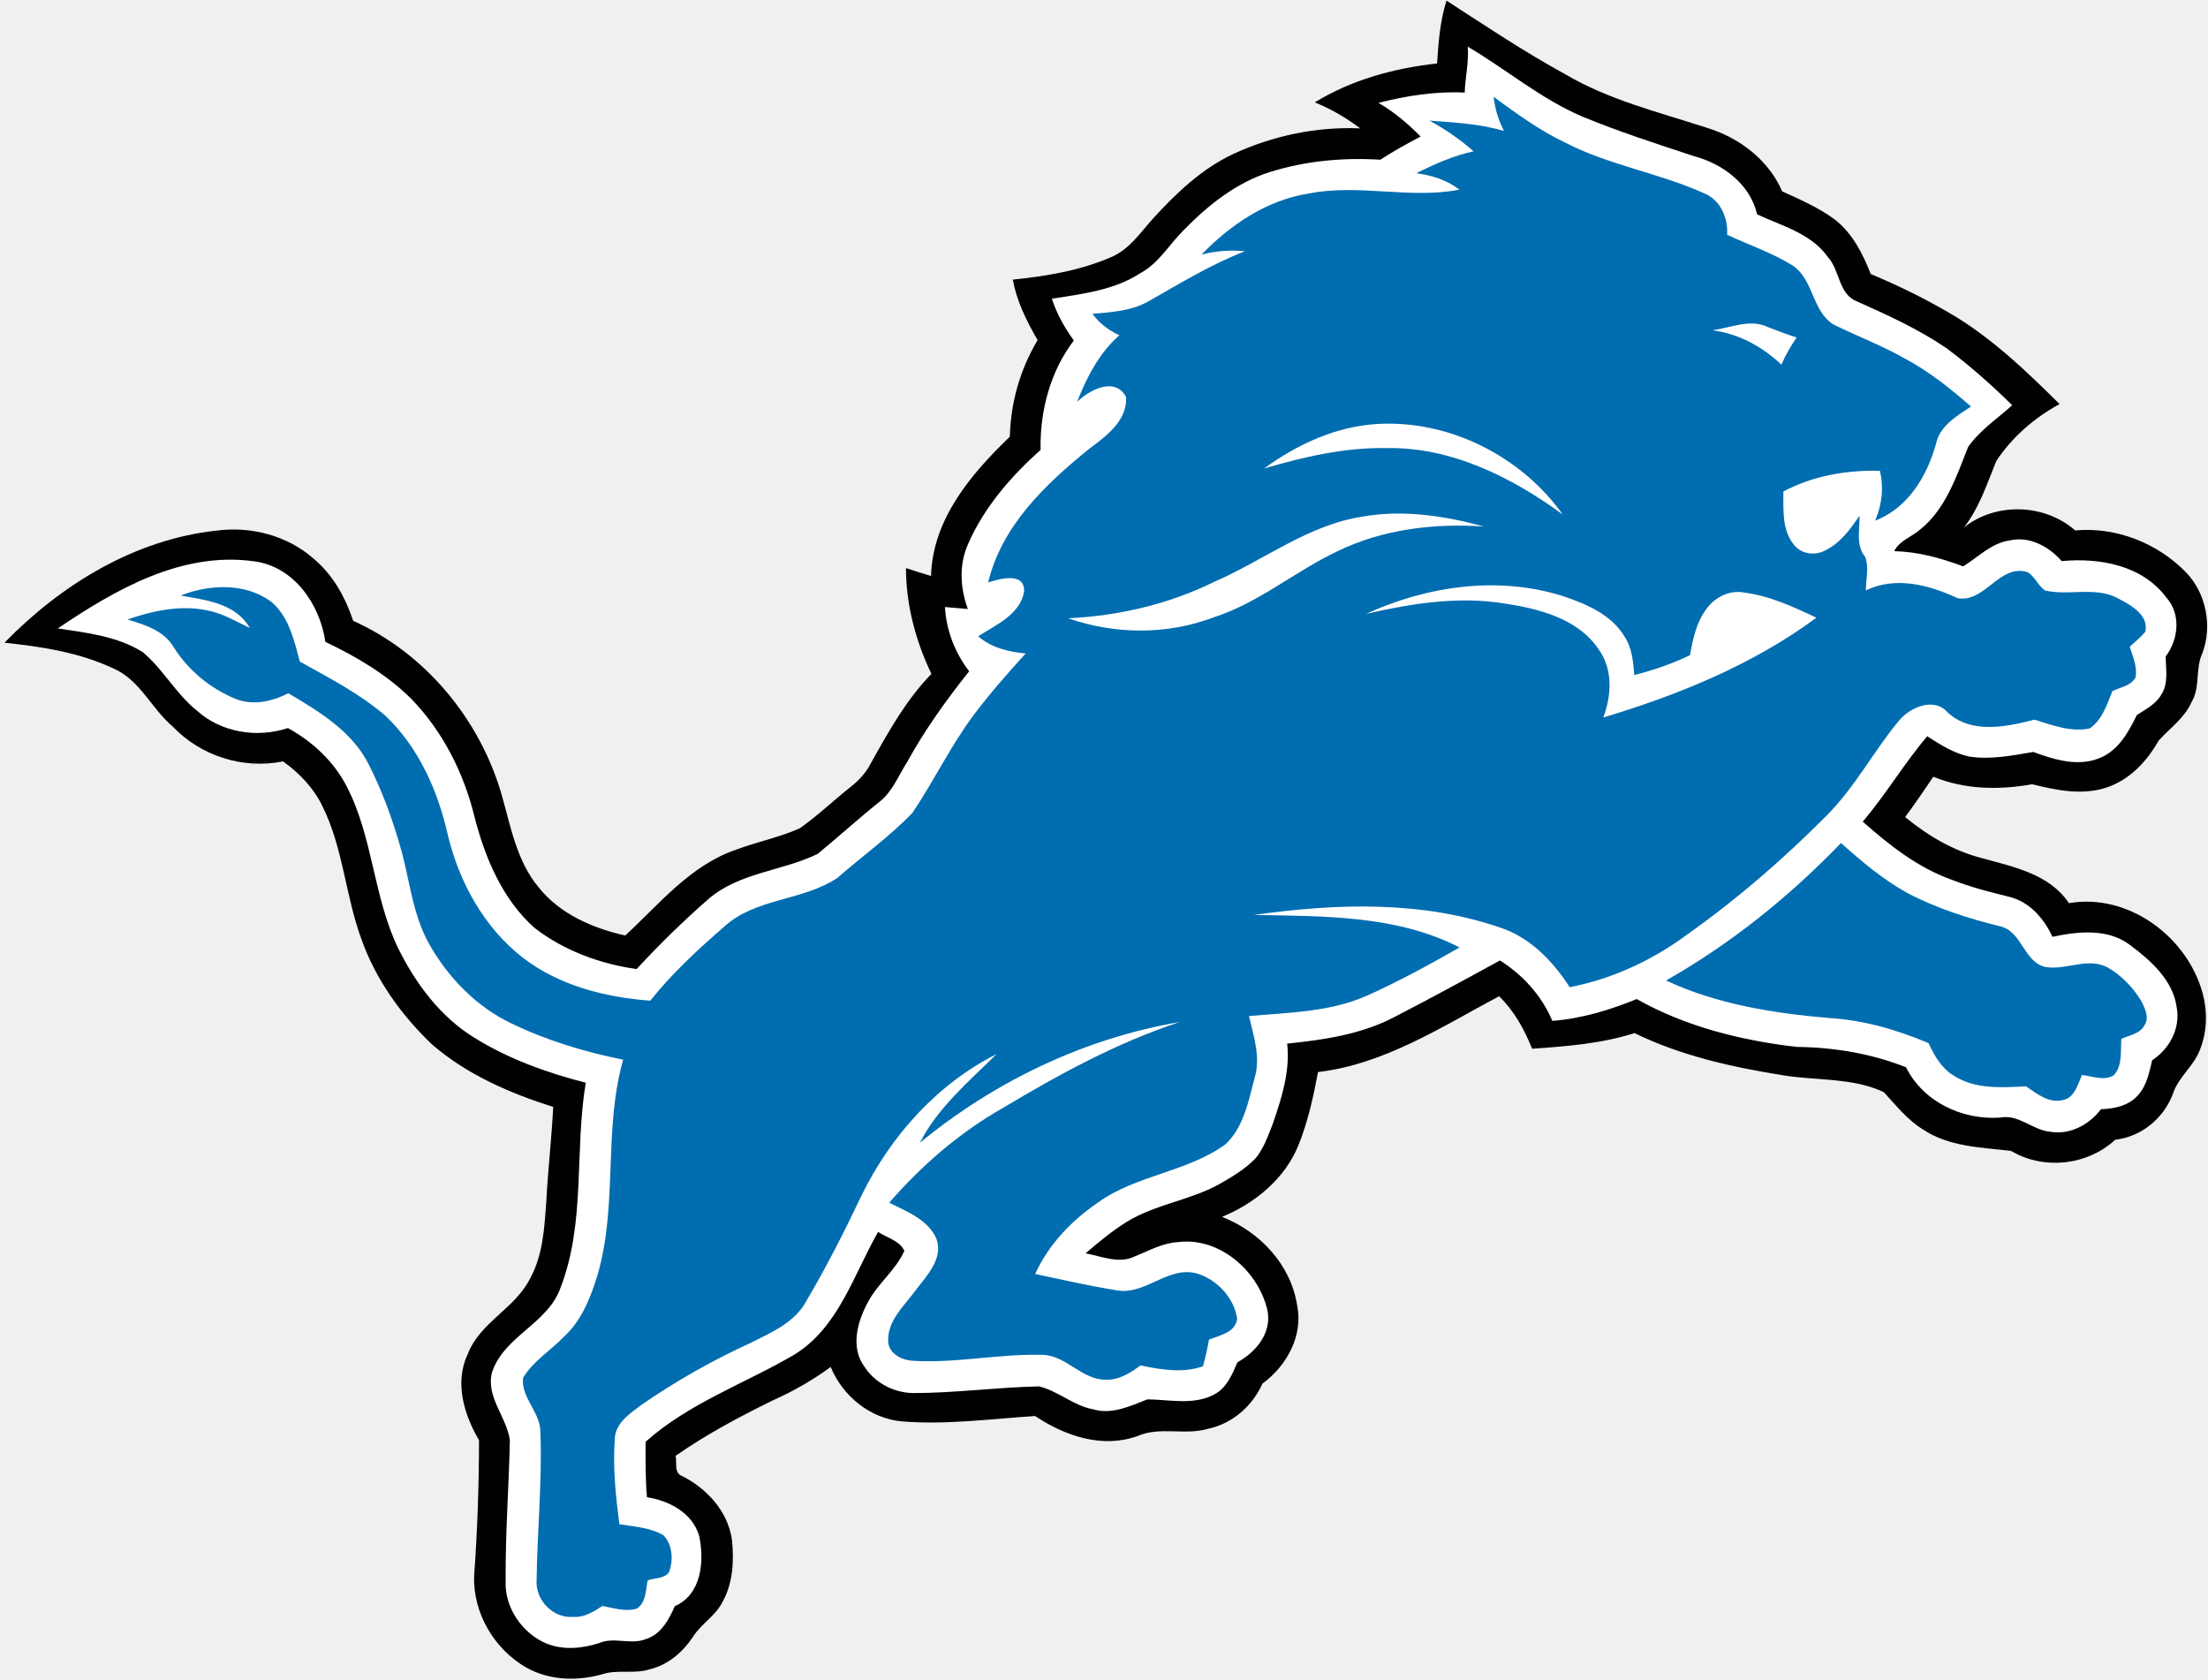
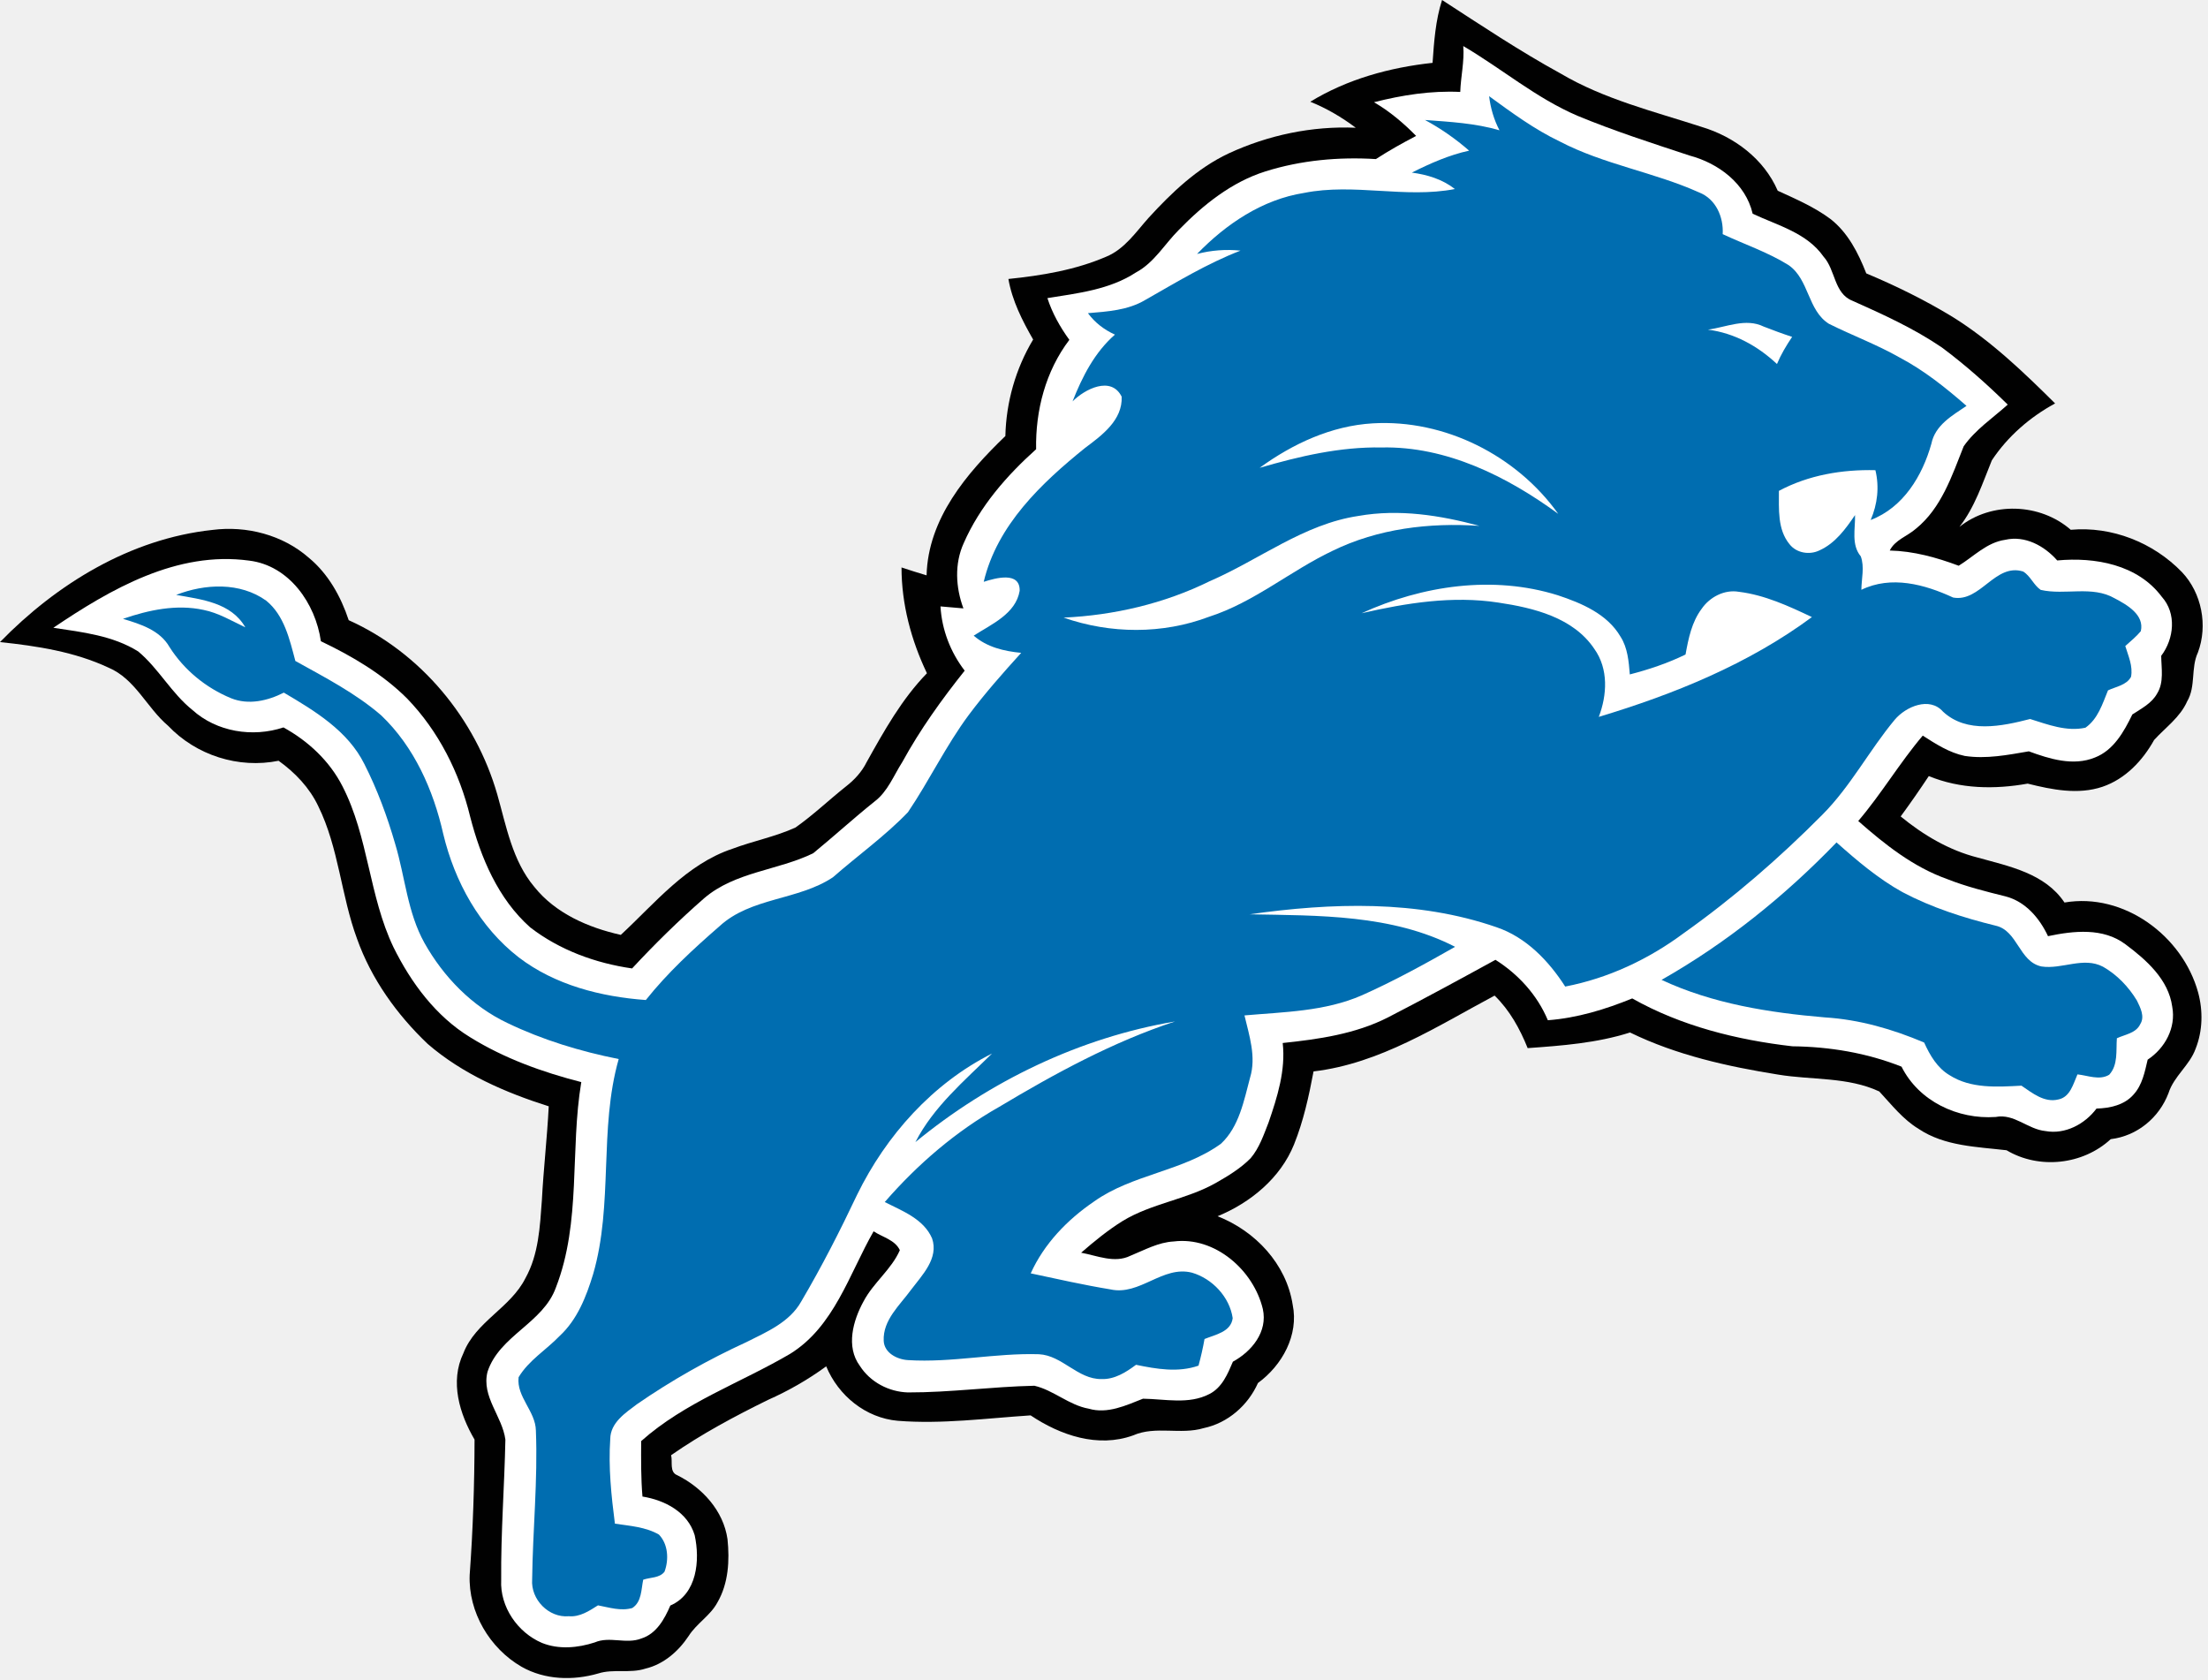
- <svg xmlns="http://www.w3.org/2000/svg" version="1.1" x="0px" y="0px" width="489px" height="372px" viewBox="-0.99 -0.14 489 372" enable-background="new -0.99 -0.14 489 372" xml:space="preserve">
+ <svg xmlns="http://www.w3.org/2000/svg" version="1.1" x="0px" y="0px" viewBox="0 0 489 372" preserveAspectRatio="xMidYMid meet" enable-background="new 0 0 489 372" xml:space="preserve">
  <defs>
</defs>
  <path fill="#010101" d="M319.37,0c8.62,5.59,17.18,11.31,26.199,16.25c9.671,5.73,20.69,8.41,31.28,11.85  c7.24,2.17,13.811,7.09,16.86,14.14c4.01,1.83,8.109,3.6,11.67,6.25c3.89,3.03,6.18,7.55,7.939,12.05  c6.601,2.77,13.051,5.94,19.171,9.67c8.42,5.25,15.64,12.17,22.649,19.13c-5.57,3.02-10.51,7.31-14.01,12.6  c-2.061,5.05-3.76,10.36-7.17,14.73c7.09-5.65,17.85-5.28,24.649,0.65c9.12-0.82,18.301,2.83,24.631,9.38  c4.39,4.64,5.76,11.83,3.529,17.79c-1.609,3.44-0.42,7.51-2.39,10.84c-1.561,3.53-4.8,5.771-7.311,8.54  c-2.55,4.58-6.38,8.64-11.439,10.36c-5.42,1.82-11.2,0.64-16.561-0.7c-7.319,1.31-14.939,1.2-21.899-1.67  c-2.01,3.03-4.08,6.01-6.23,8.94c5.011,4.11,10.71,7.5,17.04,9.1c6.99,1.95,14.9,3.479,19.24,9.96c13.17-2.26,26.17,7.41,29.6,19.93  c1.101,4.061,1.011,8.49-0.55,12.42c-1.319,3.71-4.819,6.091-6.02,9.87c-2.07,5.45-6.96,9.49-12.79,10.181  c-6.16,5.699-15.86,6.75-23.07,2.46c-6.59-0.771-13.729-0.891-19.47-4.73c-3.49-2.11-5.99-5.36-8.72-8.29  c-6.99-3.26-14.921-2.5-22.36-3.729c-11.25-1.801-22.55-4.311-32.84-9.33c-7.33,2.34-15.05,2.92-22.67,3.46  c-1.721-4.28-3.98-8.391-7.32-11.63c-12.77,6.81-25.41,15.06-40.1,16.79c-1.03,5.479-2.23,10.979-4.32,16.17  c-3,7.449-9.64,12.899-16.93,15.899c8.35,3.28,15.229,10.561,16.63,19.601c1.39,6.72-2.351,13.439-7.69,17.33  c-2.2,4.949-6.67,8.869-12.02,9.989c-5.12,1.54-10.65-0.569-15.62,1.61c-7.81,2.83-16.12-0.02-22.71-4.43  c-9.79,0.64-19.61,1.979-29.42,1.199c-7.11-0.63-13.15-5.56-15.85-12.06c-4.02,2.95-8.37,5.43-12.92,7.45  c-7.38,3.63-14.67,7.52-21.43,12.229c0.38,1.45-0.42,3.73,1.36,4.431c5.55,2.76,10.23,7.859,11.13,14.16  c0.49,4.72,0.22,9.77-2.21,13.979c-1.57,2.96-4.64,4.68-6.41,7.49c-2.25,3.38-5.53,6.25-9.55,7.2c-3.41,1.119-7.07,0-10.47,1.08  c-5.57,1.609-11.82,1.43-16.95-1.48c-7.08-4.08-11.83-12.11-11.51-20.34c0.73-9.97,1.06-20,1.08-29.98  c-3.34-5.699-5.5-12.819-2.47-19.13c2.72-7.02,10.46-10.03,13.75-16.63c2.92-5.24,3.2-11.38,3.63-17.22  c0.36-6.95,1.17-13.87,1.52-20.82c-9.61-3.04-19.12-7.17-26.81-13.82c-6.81-6.479-12.48-14.369-15.64-23.27  c-3.55-9.59-4.04-20.13-8.59-29.37c-1.94-4.1-5.13-7.44-8.79-10.06c-8.86,1.8-18.25-1.21-24.46-7.74  c-4.71-3.98-7.27-10.37-13.18-12.87c-7.52-3.53-15.86-4.81-24.06-5.67c12.56-12.89,28.89-22.9,47.06-24.84  c7.56-0.97,15.56,1.1,21.33,6.16c4.31,3.56,7.1,8.58,8.84,13.83c15.99,7.18,28.08,21.81,32.9,38.57c2.01,7.06,3.34,14.7,8.21,20.49  c4.71,5.89,11.96,9.02,19.15,10.63c7.6-7.04,14.53-15.67,24.69-19.06c4.6-1.73,9.5-2.67,13.99-4.71c3.93-2.77,7.42-6.11,11.18-9.1  c1.87-1.45,3.5-3.21,4.56-5.34c3.88-6.95,7.79-13.98,13.38-19.73c-3.49-7.3-5.63-15.3-5.63-23.43c1.84,0.61,3.69,1.2,5.55,1.75  c0.33-12.57,8.86-22.58,17.45-30.85c0.17-7.51,2.28-14.92,6.15-21.37c-2.41-4.2-4.64-8.59-5.48-13.41  c7.4-0.76,14.86-1.99,21.72-4.96c4.03-1.68,6.52-5.44,9.32-8.57c5.14-5.62,10.79-11.02,17.77-14.29c8.75-4.05,18.47-6.09,28.12-5.67  c-3.1-2.33-6.47-4.31-10.07-5.76c8.17-5,17.61-7.59,27.08-8.61C317.59,9.24,317.92,4.5,319.37,0L319.37,0z" />
  <path fill="#FFFFFF" d="M324.069,10.2c8.5,4.99,16.15,11.53,25.29,15.44c8.11,3.36,16.471,6.05,24.811,8.8  c6.39,1.7,12.43,6.18,13.99,12.89c5.51,2.59,12.01,4.23,15.689,9.49c2.67,2.93,2.3,8.16,6.4,9.78c6.8,3.03,13.609,6.13,19.79,10.33  c5.17,3.85,10.01,8.14,14.609,12.67c-3.319,2.98-7.159,5.53-9.75,9.22c-2.6,6.52-4.93,13.7-10.609,18.28  c-1.88,1.65-4.601,2.45-5.771,4.81c5.28,0.13,10.351,1.53,15.271,3.37c3.34-2.05,6.22-5.16,10.29-5.74  c4.39-1.02,8.689,1.34,11.529,4.57c8.37-0.78,17.83,0.9,23.16,8.05c3.311,3.68,2.721,9.3-0.13,13.07  c0.021,2.77,0.65,5.85-0.899,8.34c-1.2,2.19-3.49,3.33-5.49,4.64c-1.86,3.81-4.141,7.94-8.32,9.55c-4.78,1.94-10.01,0.31-14.61-1.38  c-4.67,0.8-9.439,1.74-14.18,1.02c-3.43-0.71-6.41-2.64-9.31-4.5c-5.12,6.03-9.15,12.89-14.29,18.91  c5.89,5.19,12.189,10.189,19.67,12.85c4.21,1.67,8.609,2.76,12.99,3.851c4.409,1.159,7.5,4.819,9.369,8.8  c5.671-1.19,12.2-1.92,17.15,1.8c4.61,3.44,9.54,7.78,10.36,13.82c0.87,4.67-1.59,9.18-5.44,11.729c-0.64,2.7-1.18,5.59-3.12,7.72  c-2.04,2.341-5.24,3.03-8.21,3.11c-2.59,3.45-6.93,5.771-11.3,4.98c-3.93-0.38-6.92-3.931-11.04-3.12  c-8.38,0.58-17.01-3.471-20.84-11.141c-7.68-3.05-15.93-4.42-24.17-4.51c-12.28-1.41-24.65-4.49-35.47-10.6  c-5.98,2.439-12.221,4.34-18.69,4.83c-2.33-5.57-6.521-10.17-11.6-13.38c-7.9,4.329-15.801,8.63-23.801,12.75  c-7.22,3.68-15.359,4.84-23.319,5.67c0.68,6.04-1.19,11.96-3.13,17.6c-1.08,2.74-2.04,5.64-3.971,7.91  c-2.239,2.27-4.989,3.93-7.729,5.49c-6.521,3.68-14.24,4.52-20.641,8.43c-3.28,2.04-6.26,4.49-9.169,7.01  c3.55,0.65,7.41,2.41,10.919,0.67c3.11-1.26,6.15-2.979,9.58-3.16c9.17-1.149,17.69,6.381,19.74,14.96  c1.12,5.051-2.47,9.391-6.63,11.66c-1.15,2.721-2.4,5.74-5.2,7.16c-4.56,2.38-9.84,1.101-14.71,1.04  c-3.79,1.49-7.87,3.43-12.02,2.21c-4.38-0.78-7.78-4.1-12.03-5.08c-9.34,0.2-18.65,1.5-28,1.48c-4.23-0.12-8.35-2.28-10.65-5.87  c-3.16-4.271-1.51-10.08,0.83-14.33c2.17-4.11,6.17-7.05,8.02-11.3c-1.07-2.29-3.84-2.87-5.81-4.181  c-5.41,9.45-8.74,21.141-18.53,27.16c-10.97,6.431-23.32,10.71-32.95,19.3c-0.02,4.091-0.06,8.19,0.29,12.28  c4.94,0.79,10.03,3.431,11.56,8.55c1.21,5.54,0.55,13.03-5.39,15.58c-1.29,3-3.08,6.261-6.42,7.301  c-3.35,1.329-7.01-0.561-10.32,0.869c-3.75,1.221-7.94,1.61-11.67,0.12c-5.41-2.29-9.35-8.01-9.05-13.95  c-0.09-10.369,0.72-20.72,0.93-31.079c-0.67-5.15-5.34-9.521-3.96-15.011c2.64-8.06,12.32-10.76,15.15-18.68  c5.65-14.53,3.09-30.39,5.62-45.48c-8.58-2.199-17.05-5.239-24.61-9.93c-7.6-4.64-13.09-12.06-16.98-19.93  c-5.44-11.34-5.53-24.45-11.3-35.65c-2.85-5.6-7.6-10.03-13.07-13.03c-6.82,2.26-14.79,1-20.18-3.88  c-4.63-3.71-7.45-9.15-11.98-12.94c-5.6-3.52-12.39-4.28-18.8-5.25c12.73-8.6,27.39-17.06,43.37-14.87  c8.87,1.08,14.69,9.51,15.88,17.85c6.91,3.3,13.63,7.24,19.08,12.67c6.97,7.21,11.62,16.45,13.97,26.15  c2.33,9.05,6.18,18.23,13.31,24.55c6.5,5.021,14.47,7.931,22.56,9.09c5.06-5.449,10.38-10.67,15.98-15.56  c6.83-5.85,16.31-6.14,24.12-9.94c4.58-3.75,8.96-7.75,13.58-11.45c2.94-2.21,4.25-5.77,6.18-8.78c3.93-7.17,8.7-13.82,13.8-20.21  c-3.15-4.11-5.06-9.05-5.36-14.23c1.69,0.15,3.38,0.3,5.08,0.44c-1.72-4.62-2.01-9.88,0.06-14.44c3.55-8.12,9.5-14.95,16.04-20.81  c-0.16-8.6,2.11-17.31,7.36-24.22c-2.05-2.83-3.78-5.9-4.86-9.24c6.72-1.08,13.79-1.87,19.62-5.69c4.05-2.17,6.33-6.28,9.49-9.42  c5.399-5.55,11.689-10.6,19.17-12.95c7.89-2.48,16.24-3.24,24.47-2.73c2.87-1.87,5.87-3.54,8.91-5.13c-2.8-2.85-5.87-5.45-9.33-7.46  c6.24-1.59,12.65-2.59,19.1-2.28C323.51,16.96,324.34,13.59,324.069,10.2L324.069,10.2z" />
  <path fill="#006DB0" d="M329.79,21.3c5.01,3.64,10.029,7.35,15.649,10.03c9.761,5.1,20.83,6.78,30.83,11.271  c3.73,1.44,5.471,5.45,5.25,9.25c4.87,2.28,10.04,4.01,14.61,6.87c4.56,3.17,4.189,10.01,8.91,12.98c5.17,2.58,10.63,4.6,15.67,7.47  c5.41,2.85,10.22,6.7,14.81,10.71c-3.18,2.15-6.95,4.27-7.779,8.38c-2,7.12-6.221,14.14-13.45,16.89c1.51-3.49,1.95-7.31,1.05-11.03  c-7.36-0.18-14.83,1.08-21.37,4.58c0.021,3.99-0.36,8.52,2.35,11.81c1.54,1.98,4.471,2.45,6.671,1.35c3.47-1.57,5.77-4.75,7.84-7.8  c0.08,3.04-0.88,6.56,1.27,9.14c0.87,2.35,0.15,4.96,0.13,7.41c6.61-3.22,14.021-1.21,20.32,1.71c6.04,1.12,9.29-7.7,15.51-5.76  c1.641,1,2.32,3.01,3.891,4.07c5.42,1.24,11.369-1.03,16.409,1.88c2.7,1.42,6.601,3.64,5.761,7.26c-1.021,1.23-2.271,2.23-3.44,3.29  c0.67,2.21,1.73,4.46,1.27,6.83c-1.02,1.86-3.35,2.16-5.1,2.99c-1.22,2.98-2.229,6.34-5,8.27c-4.18,0.91-8.32-0.7-12.25-1.93  c-6.26,1.61-14.03,3.26-19.29-1.63c-2.97-3.39-8.229-1.13-10.689,1.79c-5.65,6.78-9.78,14.78-16.051,21.06  c-9.479,9.55-19.689,18.41-30.67,26.2c-7.779,5.79-16.72,9.989-26.26,11.83c-3.66-5.7-8.67-10.94-15.24-13.15  c-17.56-6.08-36.529-5.41-54.68-2.85c15.33,0.29,31.54,0,45.54,7.199c-6.74,3.83-13.55,7.58-20.63,10.73  c-8.19,3.59-17.271,3.69-26.021,4.46c1.061,4.49,2.641,9.17,1.24,13.78c-1.359,5.1-2.42,10.859-6.43,14.62  c-8.47,6.159-19.65,6.75-28.17,12.84c-5.89,4.02-11.021,9.33-13.98,15.88c5.87,1.25,11.73,2.58,17.65,3.55  c6.51,1.46,11.57-5.36,18.06-3.7c4.5,1.311,8.34,5.38,9.021,10.07c-0.391,3.08-3.88,3.65-6.24,4.62c-0.35,1.99-0.8,3.96-1.33,5.899  c-4.52,1.58-9.29,0.75-13.84-0.189c-2.23,1.66-4.74,3.26-7.64,3.16c-5.27,0.08-8.68-5.24-13.86-5.5c-9.69-0.3-19.32,1.92-29.01,1.3  c-2.4-0.14-5.25-1.58-5.37-4.271c-0.21-4.609,3.56-7.869,6.05-11.29c2.44-3.25,6.19-6.949,4.66-11.399  c-1.87-4.311-6.58-6.061-10.48-8.04c7.24-8.33,15.72-15.64,25.35-21.08c12.39-7.41,25.18-14.38,38.94-18.91  c-21.08,3.58-41.01,13.17-57.5,26.72c4-7.81,10.83-13.56,16.97-19.619c-13.16,6.619-23.44,18.119-29.87,31.25  c-3.81,8.05-7.87,16-12.39,23.67c-2.57,4.59-7.64,6.729-12.12,8.979c-8.46,3.88-16.6,8.47-24.26,13.76  c-2.57,1.94-5.87,4.08-5.91,7.7c-0.43,6.25,0.23,12.55,1.03,18.75c3.3,0.5,6.8,0.71,9.75,2.42c2.05,2.12,2.23,5.55,1.24,8.21  c-1.08,1.44-3.16,1.24-4.72,1.78c-0.46,2.17-0.32,4.91-2.42,6.271c-2.53,0.729-5.11-0.12-7.6-0.591c-1.95,1.24-4.03,2.62-6.46,2.41  c-4.45,0.391-8.44-3.72-8.12-8.13c0.14-11,1.27-21.99,0.83-32.99c-0.08-4.3-4.33-7.46-3.83-11.8c2.23-3.75,6.12-6.05,9.09-9.149  c3.91-3.61,5.91-8.721,7.42-13.7c4.51-15.511,1.24-32.101,5.66-47.62c-8.5-1.69-16.86-4.23-24.67-7.99  c-7.84-3.71-14.14-10.22-18.35-17.72c-3.77-6.75-4.28-14.601-6.47-21.89c-1.76-6.09-3.97-12.081-6.84-17.73  c-3.66-7.37-11-11.78-17.83-15.81c-3.58,1.82-7.83,2.8-11.69,1.24c-5.55-2.29-10.39-6.24-13.62-11.32  c-2.14-3.76-6.44-5.09-10.32-6.26c5.7-1.96,11.85-3.28,17.84-1.98c3.32,0.66,6.24,2.44,9.26,3.86c-3.15-5.49-9.71-6.18-15.32-7.18  c6.37-2.5,14.18-2.86,19.95,1.28c4.01,3.26,5.18,8.59,6.45,13.35c6.55,3.64,13.31,7.12,19.01,12.04  c7.31,6.96,11.56,16.56,13.75,26.29c2.53,10.55,8.05,20.601,16.72,27.311c8.02,6.13,18.21,8.72,28.14,9.439  c4.8-6.03,10.49-11.28,16.3-16.33c6.96-6.43,17.47-5.729,25.13-10.85c5.51-4.83,11.54-9.12,16.62-14.41  c4.74-7.01,8.41-14.73,13.48-21.55c3.59-4.8,7.57-9.3,11.6-13.74c-3.78-0.36-7.59-1.25-10.52-3.81c3.91-2.51,9.33-4.83,10.18-9.93  c0.11-4.37-5.35-2.82-7.96-1.99c2.98-12.58,12.78-21.85,22.47-29.67c3.72-2.77,8.31-6.15,8.081-11.33  c-2.33-4.68-8.181-1.67-10.88,1.05c2.15-5.47,4.89-10.86,9.39-14.79c-2.37-1.07-4.44-2.65-5.98-4.75c4.33-0.36,8.87-0.64,12.7-2.93  c6.89-3.91,13.67-8.06,21.09-10.92c-3.229-0.33-6.479-0.09-9.63,0.74c6.41-6.62,14.46-12.07,23.71-13.52  c11.07-2.22,22.37,1.27,33.4-0.86c-2.76-2.17-6.12-3.18-9.54-3.64c4.06-2.03,8.229-3.89,12.689-4.86c-3-2.62-6.27-4.9-9.77-6.79  c5.54,0.41,11.13,0.71,16.49,2.28C330.85,26.49,330.109,23.93,329.79,21.3L329.79,21.3z" />
  <path fill="#FFFFFF" d="M378.25,73c4.06-0.55,8.38-2.63,12.35-0.68c2.08,0.81,4.18,1.59,6.3,2.28c-1.29,1.91-2.47,3.89-3.359,6.01  C389.279,76.61,384.1,73.75,378.25,73L378.25,73z" />
  <path fill="#FFFFFF" d="M278.97,103.6c7.34-5.34,15.88-9.31,25.05-9.85c15.92-0.94,31.86,7.11,41.08,20.04  c-11.32-8.28-24.76-15-39.1-14.7C296.79,98.92,287.75,101.04,278.97,103.6L278.97,103.6z" />
  <path fill="#FFFFFF" d="M267.88,128.72c11.02-4.76,20.85-12.67,32.99-14.47c8.96-1.58,18.08-0.15,26.77,2.2  c-11.1-0.75-22.45,0.6-32.53,5.53c-9.34,4.44-17.39,11.4-27.34,14.6c-10.3,3.9-21.84,3.81-32.21,0.19  C246.74,136.25,257.819,133.67,267.88,128.72L267.88,128.72z" />
  <path fill="#FFFFFF" d="M301.55,135.8c13.47-6.16,29.13-8.46,43.46-3.98c5.28,1.75,10.96,4.15,13.89,9.18  c1.591,2.49,1.811,5.49,2.051,8.35c4.239-1.09,8.399-2.49,12.34-4.41c0.64-3.53,1.37-7.19,3.569-10.12  c1.78-2.6,5.051-4.32,8.23-3.77c5.72,0.7,11.03,3.15,16.189,5.6c-14.069,10.41-30.529,17.08-47.199,22.1  c1.85-4.86,2.17-10.61-0.971-15.03c-4.649-6.98-13.479-9.12-21.279-10.28C321.68,131.88,311.45,133.53,301.55,135.8L301.55,135.8z" />
  <path fill="#006DB0" d="M367.979,216.99c14.37-8.149,27.3-18.57,38.75-30.44c4.55,4.05,9.25,8.041,14.601,11.01  c6.479,3.42,13.51,5.68,20.609,7.42c4.94,1.08,5.181,7.97,10.17,9.04c4.53,0.7,9.301-2.23,13.641,0.06c3.1,1.761,5.66,4.44,7.5,7.48  c0.76,1.56,1.81,3.55,0.75,5.229c-0.931,2.011-3.38,2.29-5.181,3.13c-0.21,2.71,0.311,5.9-1.699,8.08  c-2.15,1.301-4.74,0.16-7.03-0.08c-0.93,2.091-1.6,5.021-4.22,5.551c-3.11,0.779-5.79-1.431-8.181-3.051  c-5.34,0.28-11.21,0.7-15.92-2.319c-2.729-1.61-4.359-4.42-5.63-7.23c-6.99-2.97-14.37-5.1-21.979-5.569  C391.8,224.25,379.3,222.28,367.979,216.99L367.979,216.99z" />
</svg>
